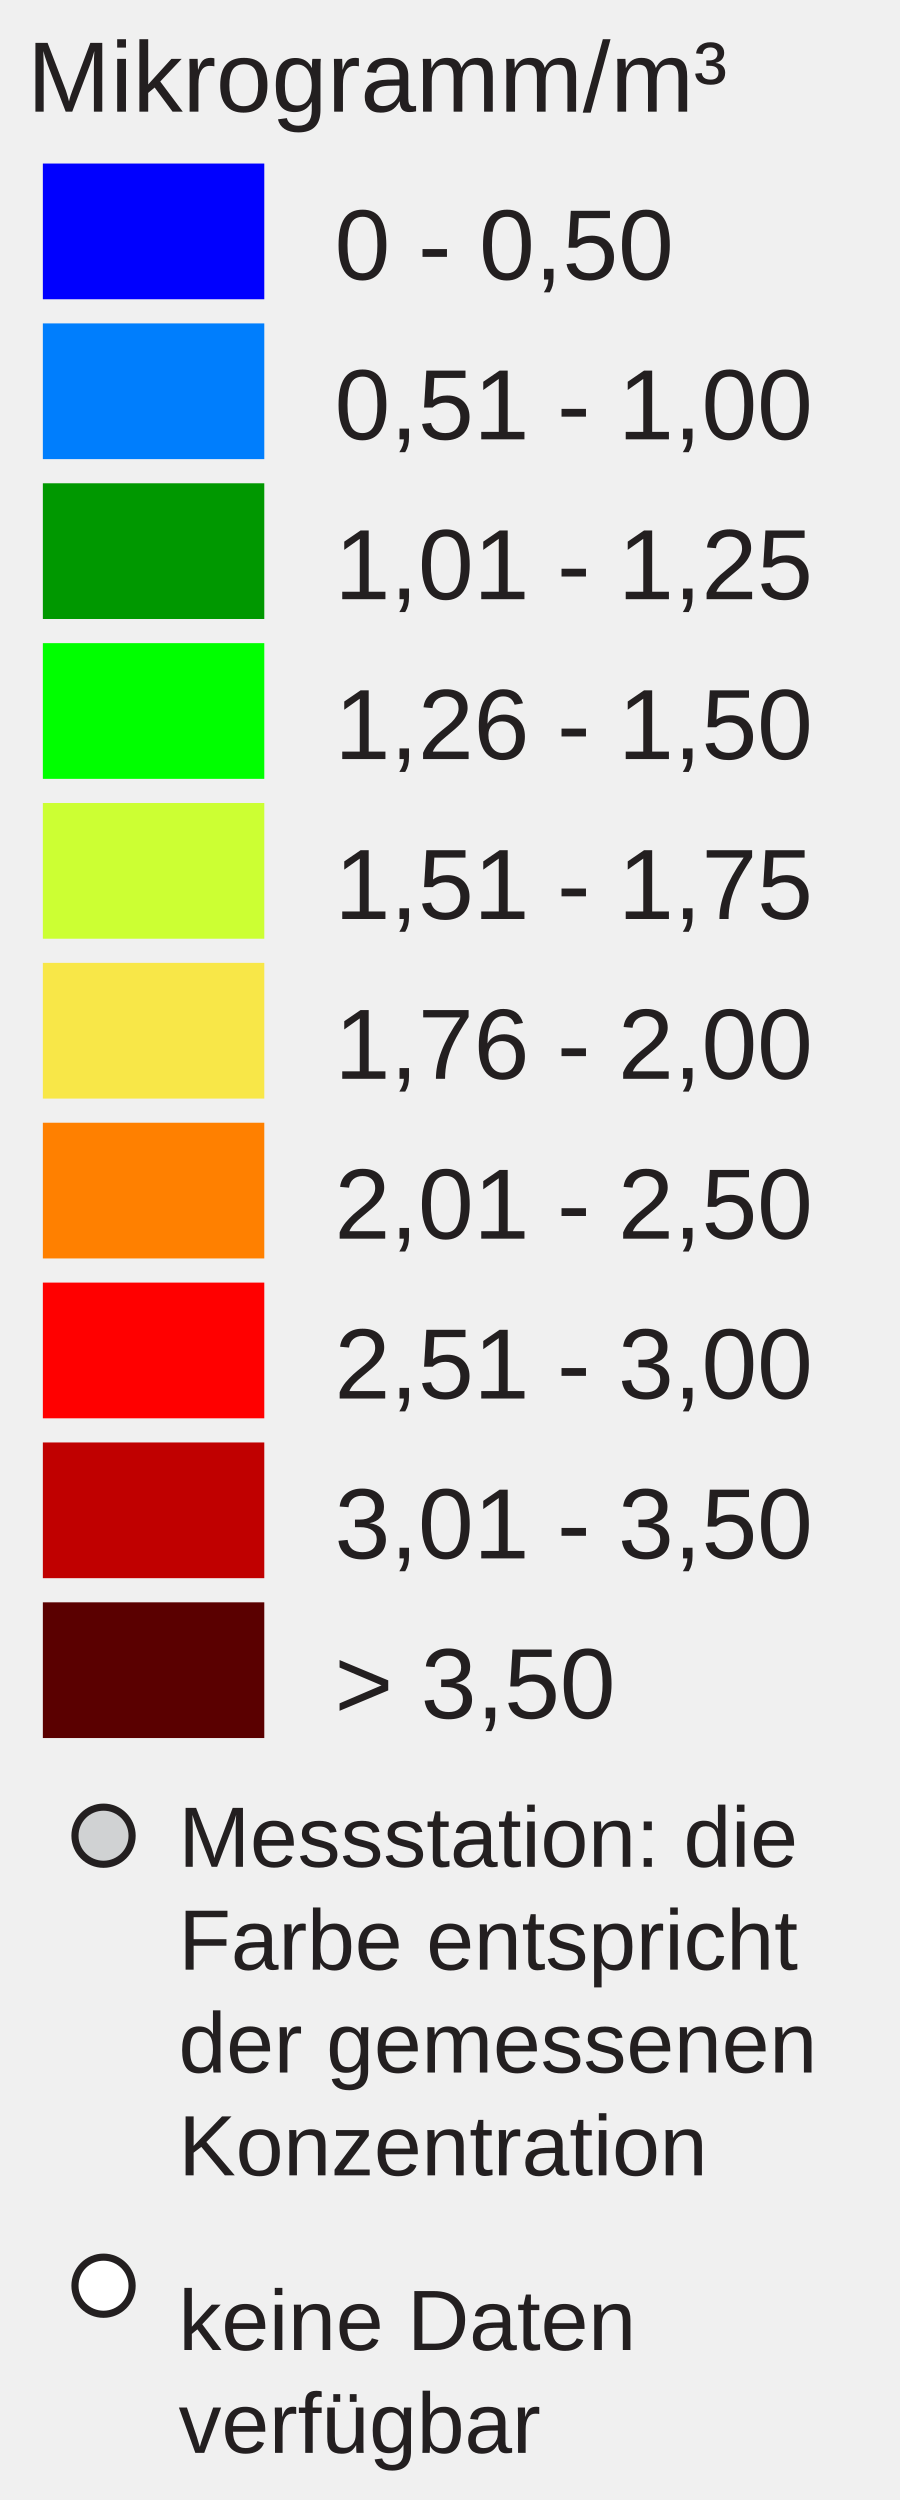
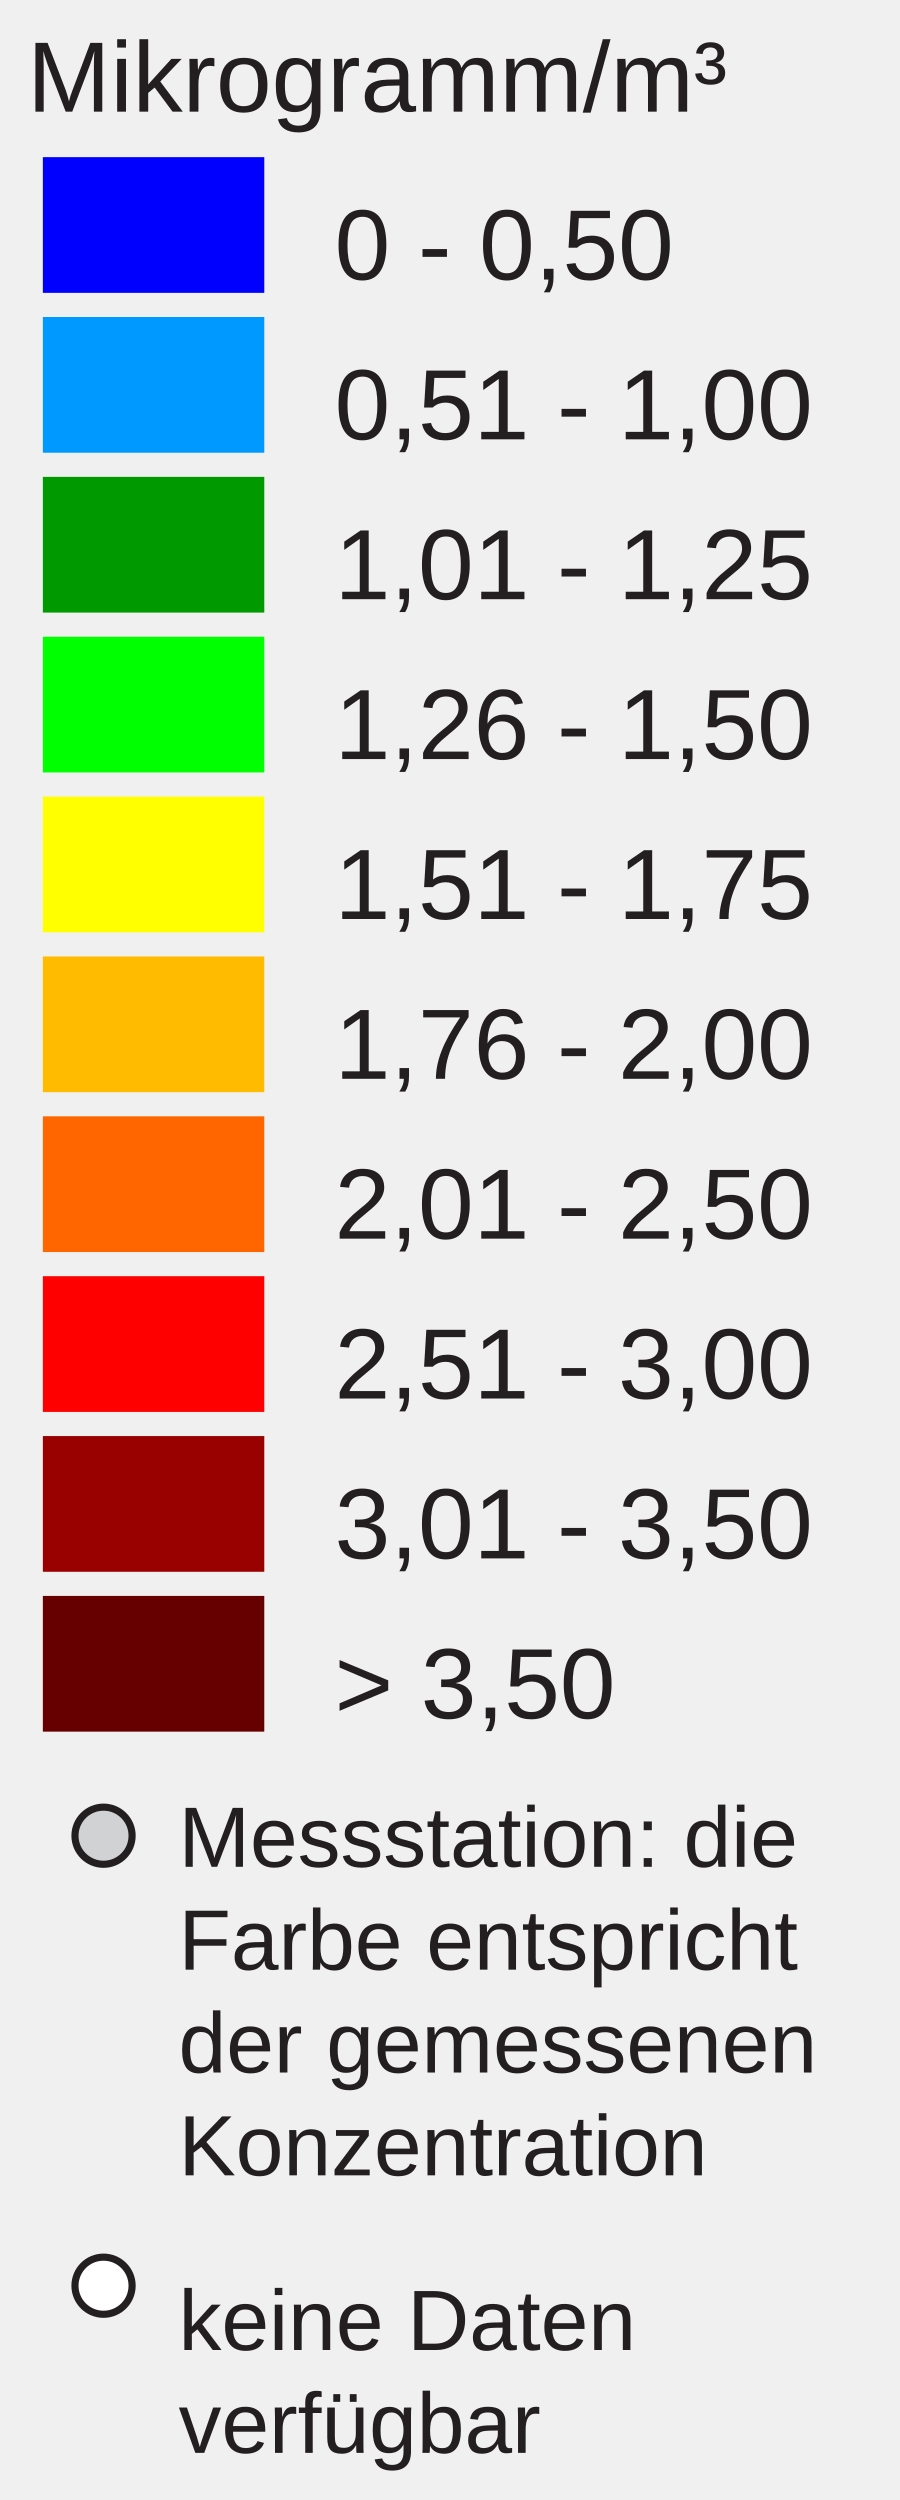
<svg xmlns="http://www.w3.org/2000/svg" version="1.1" id="Layer_1" x="0px" y="0px" width="126px" height="350px" viewBox="0 0 126 350" enable-background="new 0 0 126 350" xml:space="preserve">
-   <rect x="6" y="22.896" fill="#0000FF" width="31" height="19" />
-   <rect x="6" y="45.277" fill="#007EFD" width="31" height="19" />
-   <rect x="6" y="67.659" fill="#009800" width="31" height="19" />
-   <rect x="6" y="90.04" fill="#00FF00" width="31" height="19" />
-   <rect x="6" y="112.421" fill="#CCFF33" width="31" height="19" />
-   <rect x="6" y="134.802" fill="#F8E748" width="31" height="19" />
-   <rect x="6" y="157.183" fill="#FF8000" width="31" height="19" />
-   <rect x="6" y="179.564" fill="#FF0000" width="31" height="19" />
-   <rect x="6" y="201.945" fill="#C00000" width="31" height="19" />
-   <rect x="6" y="224.326" fill="#5A0000" width="31" height="19" />
+   <rect x="6" y="22" fill="#0000FF" width="31" height="19" />
+   <rect x="6" y="44.381" fill="#0099FF" width="31" height="19" />
+   <rect x="6" y="66.762" fill="#009900" width="31" height="19" />
+   <rect x="6" y="89.143" fill="#00FF00" width="31" height="19" />
+   <rect x="6" y="111.524" fill="#FFFF00" width="31" height="19" />
+   <rect x="6" y="133.905" fill="#FFBB00" width="31" height="19" />
+   <rect x="6" y="156.286" fill="#FF6600" width="31" height="19" />
+   <rect x="6" y="178.668" fill="#FF0000" width="31" height="19" />
+   <rect x="6" y="201.049" fill="#990000" width="31" height="19" />
+   <rect x="6" y="223.43" fill="#660000" width="31" height="19" />
  <text font-size="14px" y="39.13" x="46.853" font-family="Arial" fill="#231f20">0 - 0,50</text>
  <text font-size="14px" y="61.511" x="46.853" font-family="Arial" fill="#231f20">0,51 - 1,00</text>
  <text font-size="14px" y="83.893" x="46.853" font-family="Arial" fill="#231f20">1,01 - 1,25</text>
  <text font-size="14px" y="106.273" x="46.853" font-family="Arial" fill="#231f20">1,26 - 1,50</text>
  <text font-size="14px" y="128.655" x="46.853" font-family="Arial" fill="#231f20">1,51 - 1,75</text>
  <text font-size="14px" y="151.035" x="46.853" font-family="Arial" fill="#231f20">1,76 - 2,00</text>
  <text font-size="14px" y="173.417" x="46.853" font-family="Arial" fill="#231f20">2,01 - 2,50</text>
  <text font-size="14px" y="195.799" x="46.853" font-family="Arial" fill="#231f20">2,51 - 3,00</text>
  <text font-size="14px" y="218.18" x="46.853" font-family="Arial" fill="#231f20">3,01 - 3,50</text>
  <text font-size="14px" y="240.56" x="46.853" font-family="Arial" fill="#231f20">&gt; 3,50</text>
  <text font-size="14" font-family="Arial" transform="translate(3.8027 15.631)" fill="#231F20">Mikrogramm/m³</text>
  <circle fill="#D0D2D3" stroke="#231F20" stroke-miterlimit="10" cx="14.495" cy="257" r="4" />
  <circle fill="#FFFFFF" stroke="#231F20" stroke-miterlimit="10" cx="14.495" cy="320" r="4" />
  <text font-size="12" font-family="Arial" transform="translate(25 261.35)" fill="#231F20">Messstation: die</text>
  <text font-size="12" font-family="Arial" transform="translate(25 275.75)" fill="#231F20">Farbe entspricht</text>
  <text font-size="12" font-family="Arial" transform="translate(25 290.15)" fill="#231F20">der gemessenen</text>
  <text font-size="12" font-family="Arial" transform="translate(25 304.55)" fill="#231F20">Konzentration</text>
  <text font-size="12" font-family="Arial" transform="translate(25 329)" fill="#231F20">keine Daten</text>
  <text font-size="12" font-family="Arial" transform="translate(25 343.4)" fill="#231F20">verfügbar</text>
</svg>
